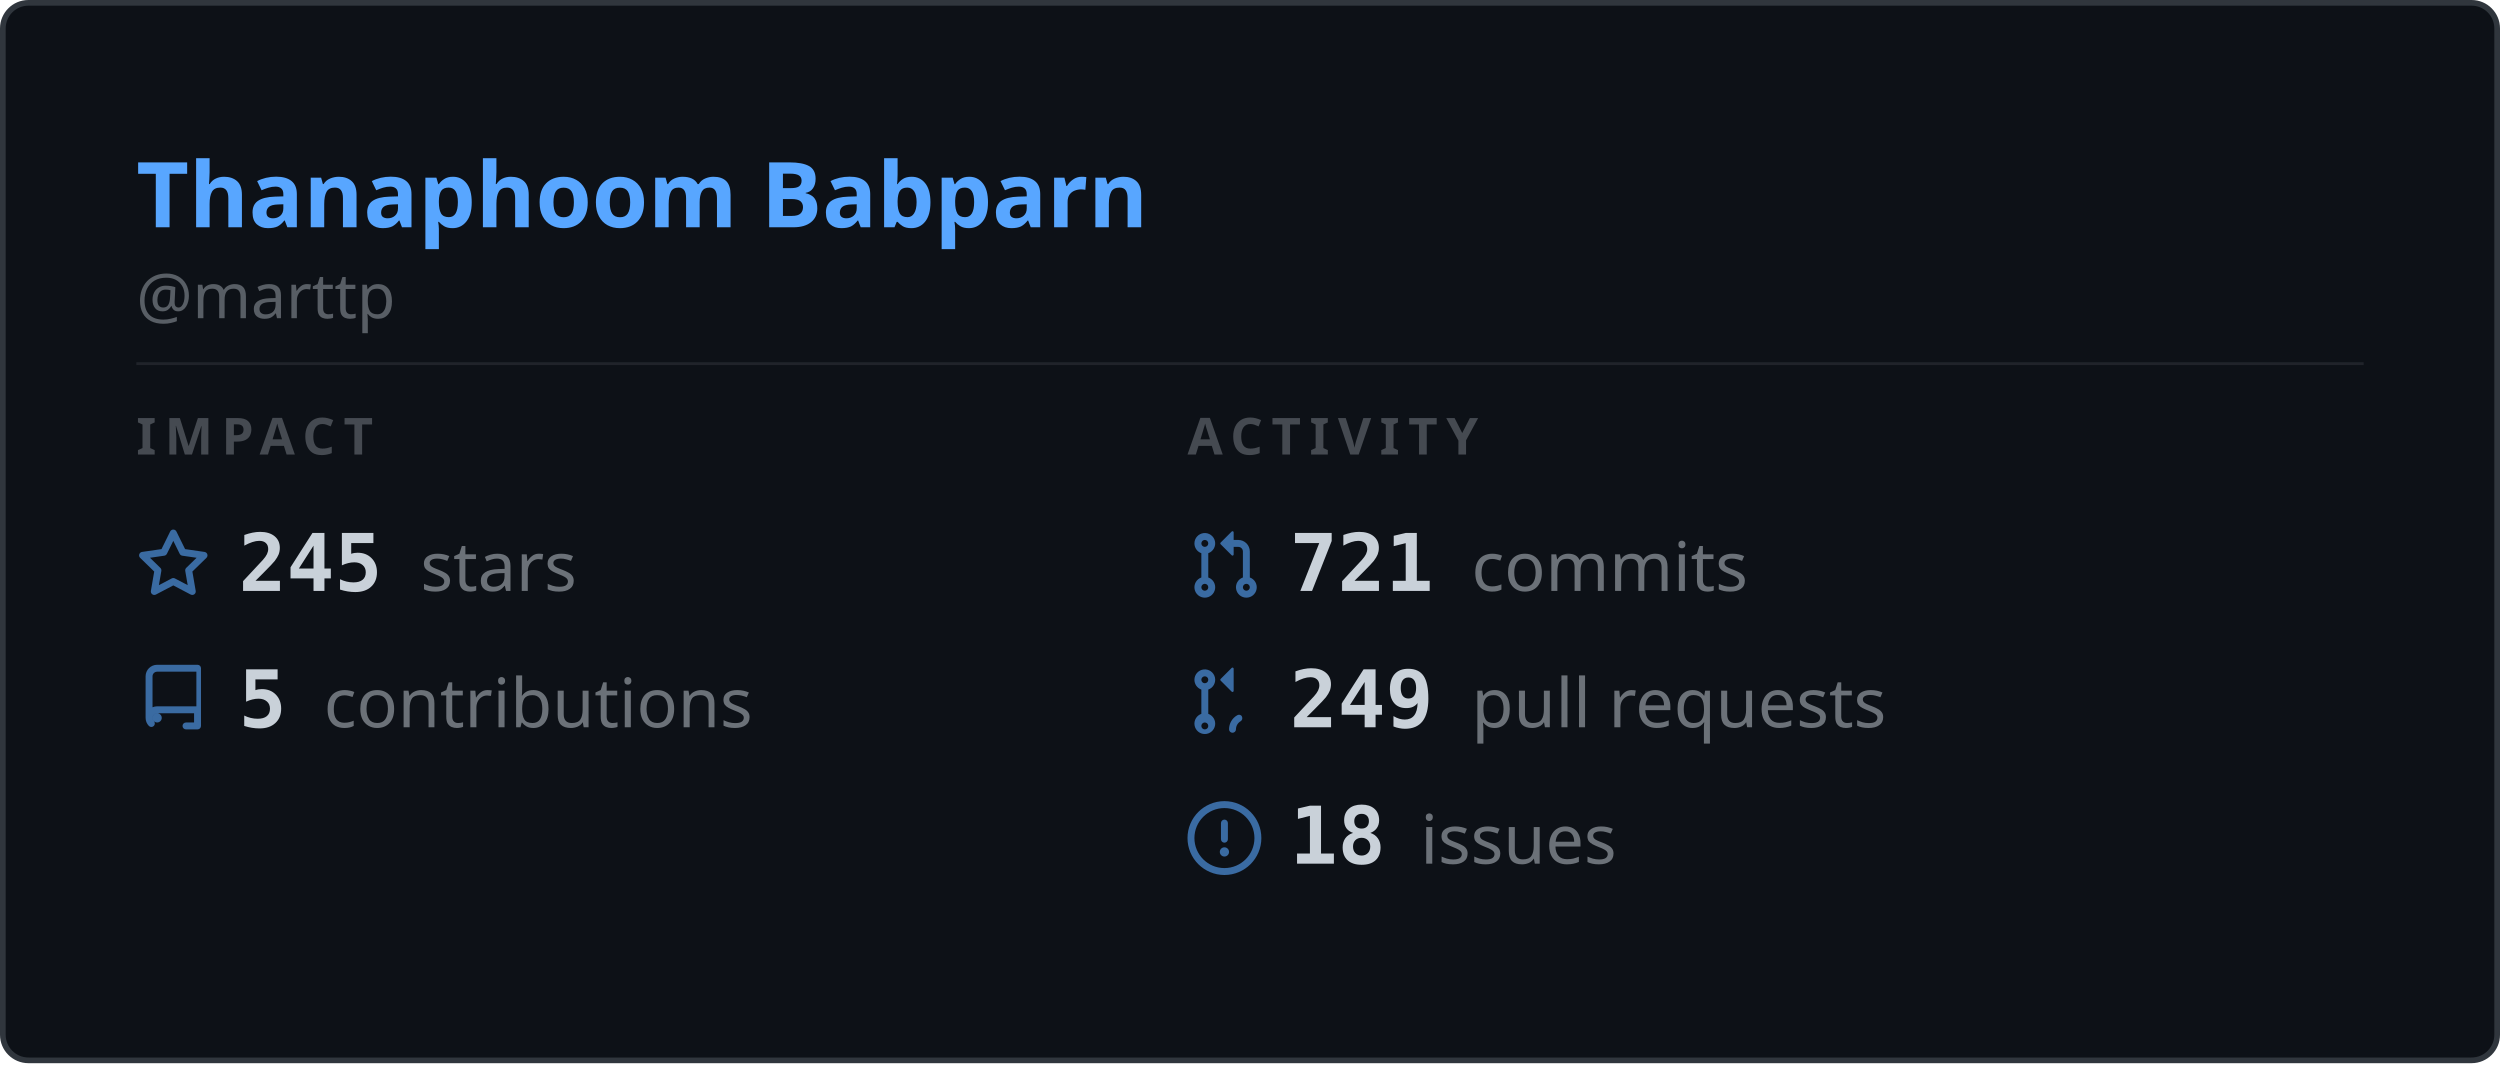
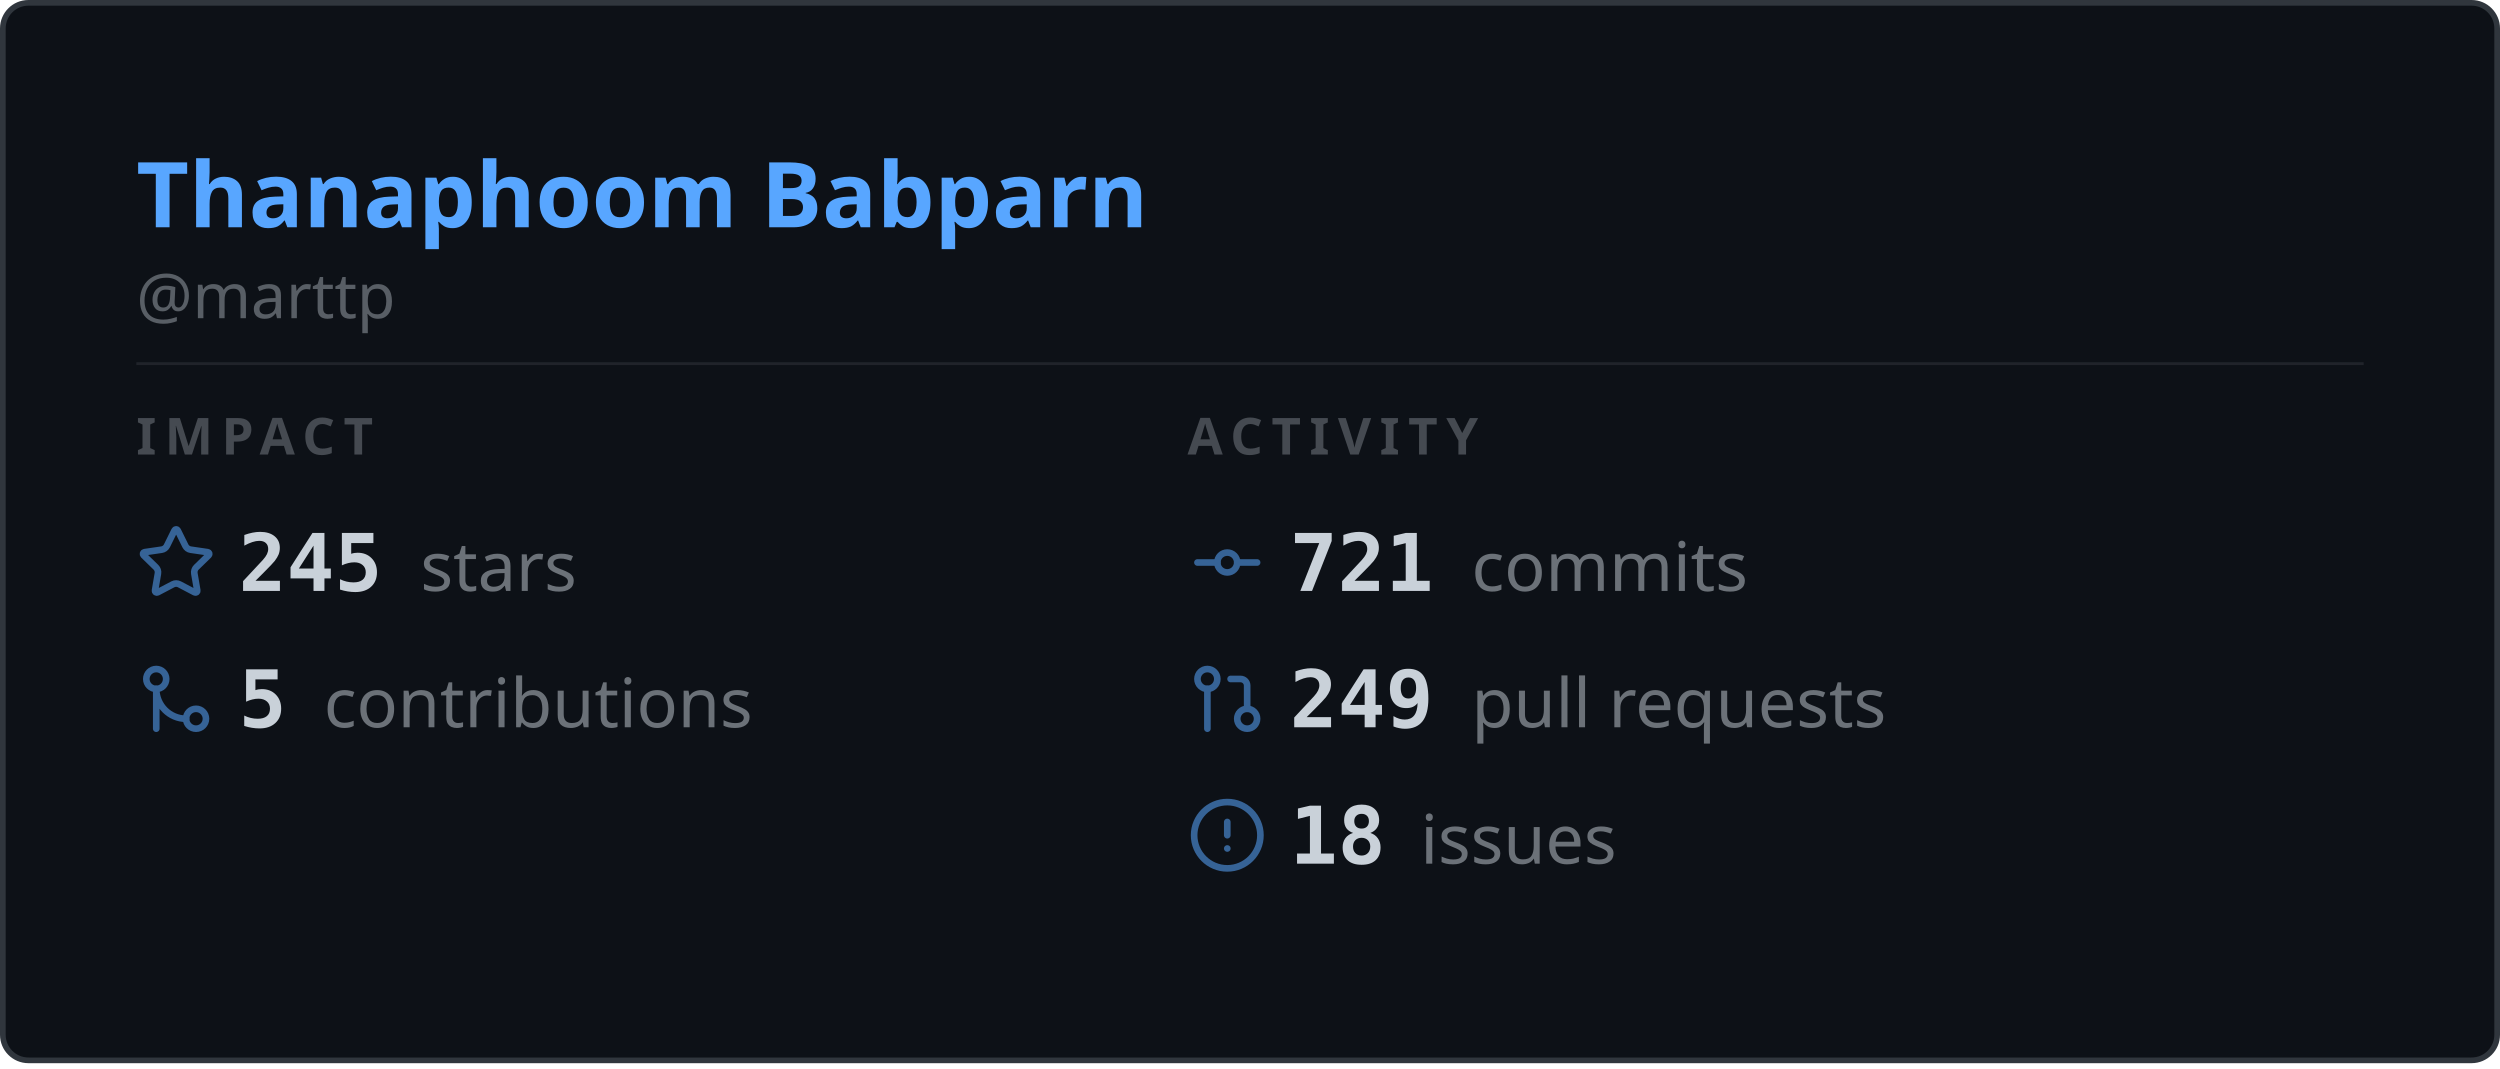
<svg xmlns="http://www.w3.org/2000/svg" width="440" height="188" viewBox="0 0 440 188" role="img">
  <rect x="0.5" y="0.5" width="439" height="99%" rx="4.5" fill="#0d1117" stroke="#30363d" />
  <text x="24" y="40" font-size="16" font-weight="600" font-family="'Segoe UI', Ubuntu, Sans-Serif" fill="#58a6ff">Thanaphoom Babparn</text>
  <text x="24" y="56" font-size="11" font-family="'Segoe UI', Ubuntu, Sans-Serif" fill="#c9d1d9" opacity="0.4">@marttp</text>
  <line x1="24" y1="64" x2="416" y2="64" stroke="#c9d1d9" stroke-width="0.5" opacity="0.1" />
  <text x="24" y="80" font-size="9" font-weight="700" font-family="'Segoe UI', Ubuntu, Sans-Serif" fill="#c9d1d9" opacity="0.3" letter-spacing="1.5">IMPACT</text>
  <text x="209" y="80" font-size="9" font-weight="700" font-family="'Segoe UI', Ubuntu, Sans-Serif" fill="#c9d1d9" opacity="0.3" letter-spacing="1.5">ACTIVITY</text>
-   <svg x="24" y="93" width="13" height="13" viewBox="0 0 16 16" fill="#58a6ff" opacity="0.6">
-     <path fill-rule="evenodd" d="M8 .25a.75.75 0 01.673.418l1.882 3.815 4.21.612a.75.75 0 01.416 1.279l-3.046 2.97.719 4.192a.75.75 0 01-1.088.791L8 12.347l-3.766 1.98a.75.75 0 01-1.088-.79l.72-4.194L.818 6.374a.75.75 0 01.416-1.28l4.21-.611L7.327.668A.75.75 0 018 .25zm0 2.445L6.615 5.5a.75.75 0 01-.564.41l-3.097.45 2.24 2.184a.75.75 0 01.216.664l-.528 3.084 2.769-1.456a.75.75 0 01.698 0l2.77 1.456-.53-3.084a.75.75 0 01.216-.664l2.24-2.183-3.096-.45a.75.75 0 01-.564-.41L8 2.694v.001z" />
+   <svg x="24" y="92" width="14" height="14" viewBox="0 0 24 24" fill="none" stroke="#58a6ff" stroke-width="2" stroke-linecap="round" stroke-linejoin="round" opacity="0.55">
+     <path d="M11.525 2.295a.53.53 0 0 1 .95 0l2.31 4.679a2.123 2.123 0 0 0 1.595 1.16l5.166.756a.53.53 0 0 1 .294.904l-3.736 3.638a2.123 2.123 0 0 0-.611 1.878l.882 5.14a.53.53 0 0 1-.771.56l-4.618-2.428a2.122 2.122 0 0 0-1.973 0L6.396 21.01a.53.53 0 0 1-.77-.56l.881-5.139a2.122 2.122 0 0 0-.611-1.879L2.16 9.795a.53.53 0 0 1 .294-.906l5.165-.755a2.122 2.122 0 0 0 1.597-1.16z" />
  </svg>
  <text x="42" y="104" font-size="14" font-weight="700" font-family="'SF Mono', 'Cascadia Code', 'Consolas', monospace" fill="#c9d1d9">245</text>
  <text x="74" y="104" font-size="12" font-family="'Segoe UI', Ubuntu, Sans-Serif" fill="#c9d1d9" opacity="0.5">stars</text>
-   <svg x="24" y="117" width="13" height="13" viewBox="0 0 16 16" fill="#58a6ff" opacity="0.6">
-     <path fill-rule="evenodd" d="M2 2.5A2.5 2.5 0 014.5 0h8.75a.75.75 0 01.75.75v12.5a.75.75 0 01-.75.75h-2.5a.75.75 0 110-1.5h1.75v-2h-8a1 1 0 00-.714 1.7.75.75 0 01-1.072 1.05A2.495 2.495 0 012 11.5v-9zm10.5-1h-8a1 1 0 00-1 1v6.708A2.486 2.486 0 014.5 9h8.5V1.5zm-8 11a1 1 0 100-2 1 1 0 000 2z" />
+   <svg x="24" y="116" width="14" height="14" viewBox="0 0 24 24" fill="none" stroke="#58a6ff" stroke-width="2" stroke-linecap="round" stroke-linejoin="round" opacity="0.55">
+     <circle cx="18" cy="18" r="3" />
+     <circle cx="6" cy="6" r="3" />
+     <path d="M6 21V9a9 9 0 0 0 9 9" />
  </svg>
  <text x="42" y="128" font-size="14" font-weight="700" font-family="'SF Mono', 'Cascadia Code', 'Consolas', monospace" fill="#c9d1d9">5</text>
  <text x="57" y="128" font-size="12" font-family="'Segoe UI', Ubuntu, Sans-Serif" fill="#c9d1d9" opacity="0.5">contributions</text>
-   <svg x="209" y="93" width="13" height="13" viewBox="0 0 16 16" fill="#58a6ff" opacity="0.6">
-     <path fill-rule="evenodd" d="M1.5 3.25a2.25 2.25 0 113 2.122v5.256a2.251 2.251 0 11-1.5 0V5.372A2.25 2.25 0 011.5 3.25zm5.677-.177L9.573.677A.25.25 0 0110 .854V2.5h1A2.5 2.5 0 0113.5 5v5.628a2.251 2.251 0 11-1.5 0V5a1 1 0 00-1-1h-1v1.646a.25.25 0 01-.427.177L7.177 3.427a.25.25 0 010-.354zM3.75 2.5a.75.75 0 100 1.5.75.75 0 000-1.5zm0 9.5a.75.75 0 100 1.5.75.75 0 000-1.5zm8.25.75a.75.75 0 111.5 0 .75.75 0 01-1.5 0z" />
+   <svg x="209" y="92" width="14" height="14" viewBox="0 0 24 24" fill="none" stroke="#58a6ff" stroke-width="2" stroke-linecap="round" stroke-linejoin="round" opacity="0.55">
+     <circle cx="12" cy="12" r="3" />
+     <line x1="3" x2="9" y1="12" y2="12" />
+     <line x1="15" x2="21" y1="12" y2="12" />
  </svg>
  <text x="227" y="104" font-size="14" font-weight="700" font-family="'SF Mono', 'Cascadia Code', 'Consolas', monospace" fill="#c9d1d9">721</text>
  <text x="259" y="104" font-size="12" font-family="'Segoe UI', Ubuntu, Sans-Serif" fill="#c9d1d9" opacity="0.5">commits</text>
-   <svg x="209" y="117" width="13" height="13" viewBox="0 0 16 16" fill="#58a6ff" opacity="0.6">
-     <path fill-rule="evenodd" d="M7.177 3.073L9.573.677A.25.25 0 0110 .854v4.792a.25.25 0 01-.427.177L7.177 3.427a.25.25 0 010-.354zM3.75 2.5a.75.75 0 100 1.5.75.75 0 000-1.5zm-2.25.75a2.25 2.25 0 113 2.122v5.256a2.251 2.251 0 11-1.5 0V5.372A2.25 2.25 0 011.5 3.25zm10.31 7.939a.75.75 0 00-1.042-.254 3.5 3.5 0 00-1.768 3.044.75.75 0 001.5 0 2 2 0 011.01-1.748.75.75 0 00.254-1.042h-.254zM3.75 12.5a.75.75 0 100 1.5.75.75 0 000-1.5z" />
+   <svg x="209" y="116" width="14" height="14" viewBox="0 0 24 24" fill="none" stroke="#58a6ff" stroke-width="2" stroke-linecap="round" stroke-linejoin="round" opacity="0.55">
+     <circle cx="18" cy="18" r="3" />
+     <circle cx="6" cy="6" r="3" />
+     <path d="M13 6h3a2 2 0 0 1 2 2v7" />
+     <line x1="6" x2="6" y1="9" y2="21" />
  </svg>
  <text x="227" y="128" font-size="14" font-weight="700" font-family="'SF Mono', 'Cascadia Code', 'Consolas', monospace" fill="#c9d1d9">249</text>
  <text x="259" y="128" font-size="12" font-family="'Segoe UI', Ubuntu, Sans-Serif" fill="#c9d1d9" opacity="0.5">pull requests</text>
-   <svg x="209" y="141" width="13" height="13" viewBox="0 0 16 16" fill="#58a6ff" opacity="0.6">
-     <path fill-rule="evenodd" d="M8 1.5a6.5 6.5 0 100 13 6.5 6.5 0 000-13zM0 8a8 8 0 1116 0A8 8 0 010 8zm9 3a1 1 0 11-2 0 1 1 0 012 0zm-.25-6.25a.75.75 0 00-1.5 0v3.5a.75.75 0 001.5 0v-3.5z" />
+   <svg x="209" y="140" width="14" height="14" viewBox="0 0 24 24" fill="none" stroke="#58a6ff" stroke-width="2" stroke-linecap="round" stroke-linejoin="round" opacity="0.55">
+     <circle cx="12" cy="12" r="10" />
+     <line x1="12" x2="12" y1="8" y2="12" />
+     <line x1="12" x2="12.01" y1="16" y2="16" />
  </svg>
  <text x="227" y="152" font-size="14" font-weight="700" font-family="'SF Mono', 'Cascadia Code', 'Consolas', monospace" fill="#c9d1d9">18</text>
  <text x="250" y="152" font-size="12" font-family="'Segoe UI', Ubuntu, Sans-Serif" fill="#c9d1d9" opacity="0.5">issues</text>
</svg>
